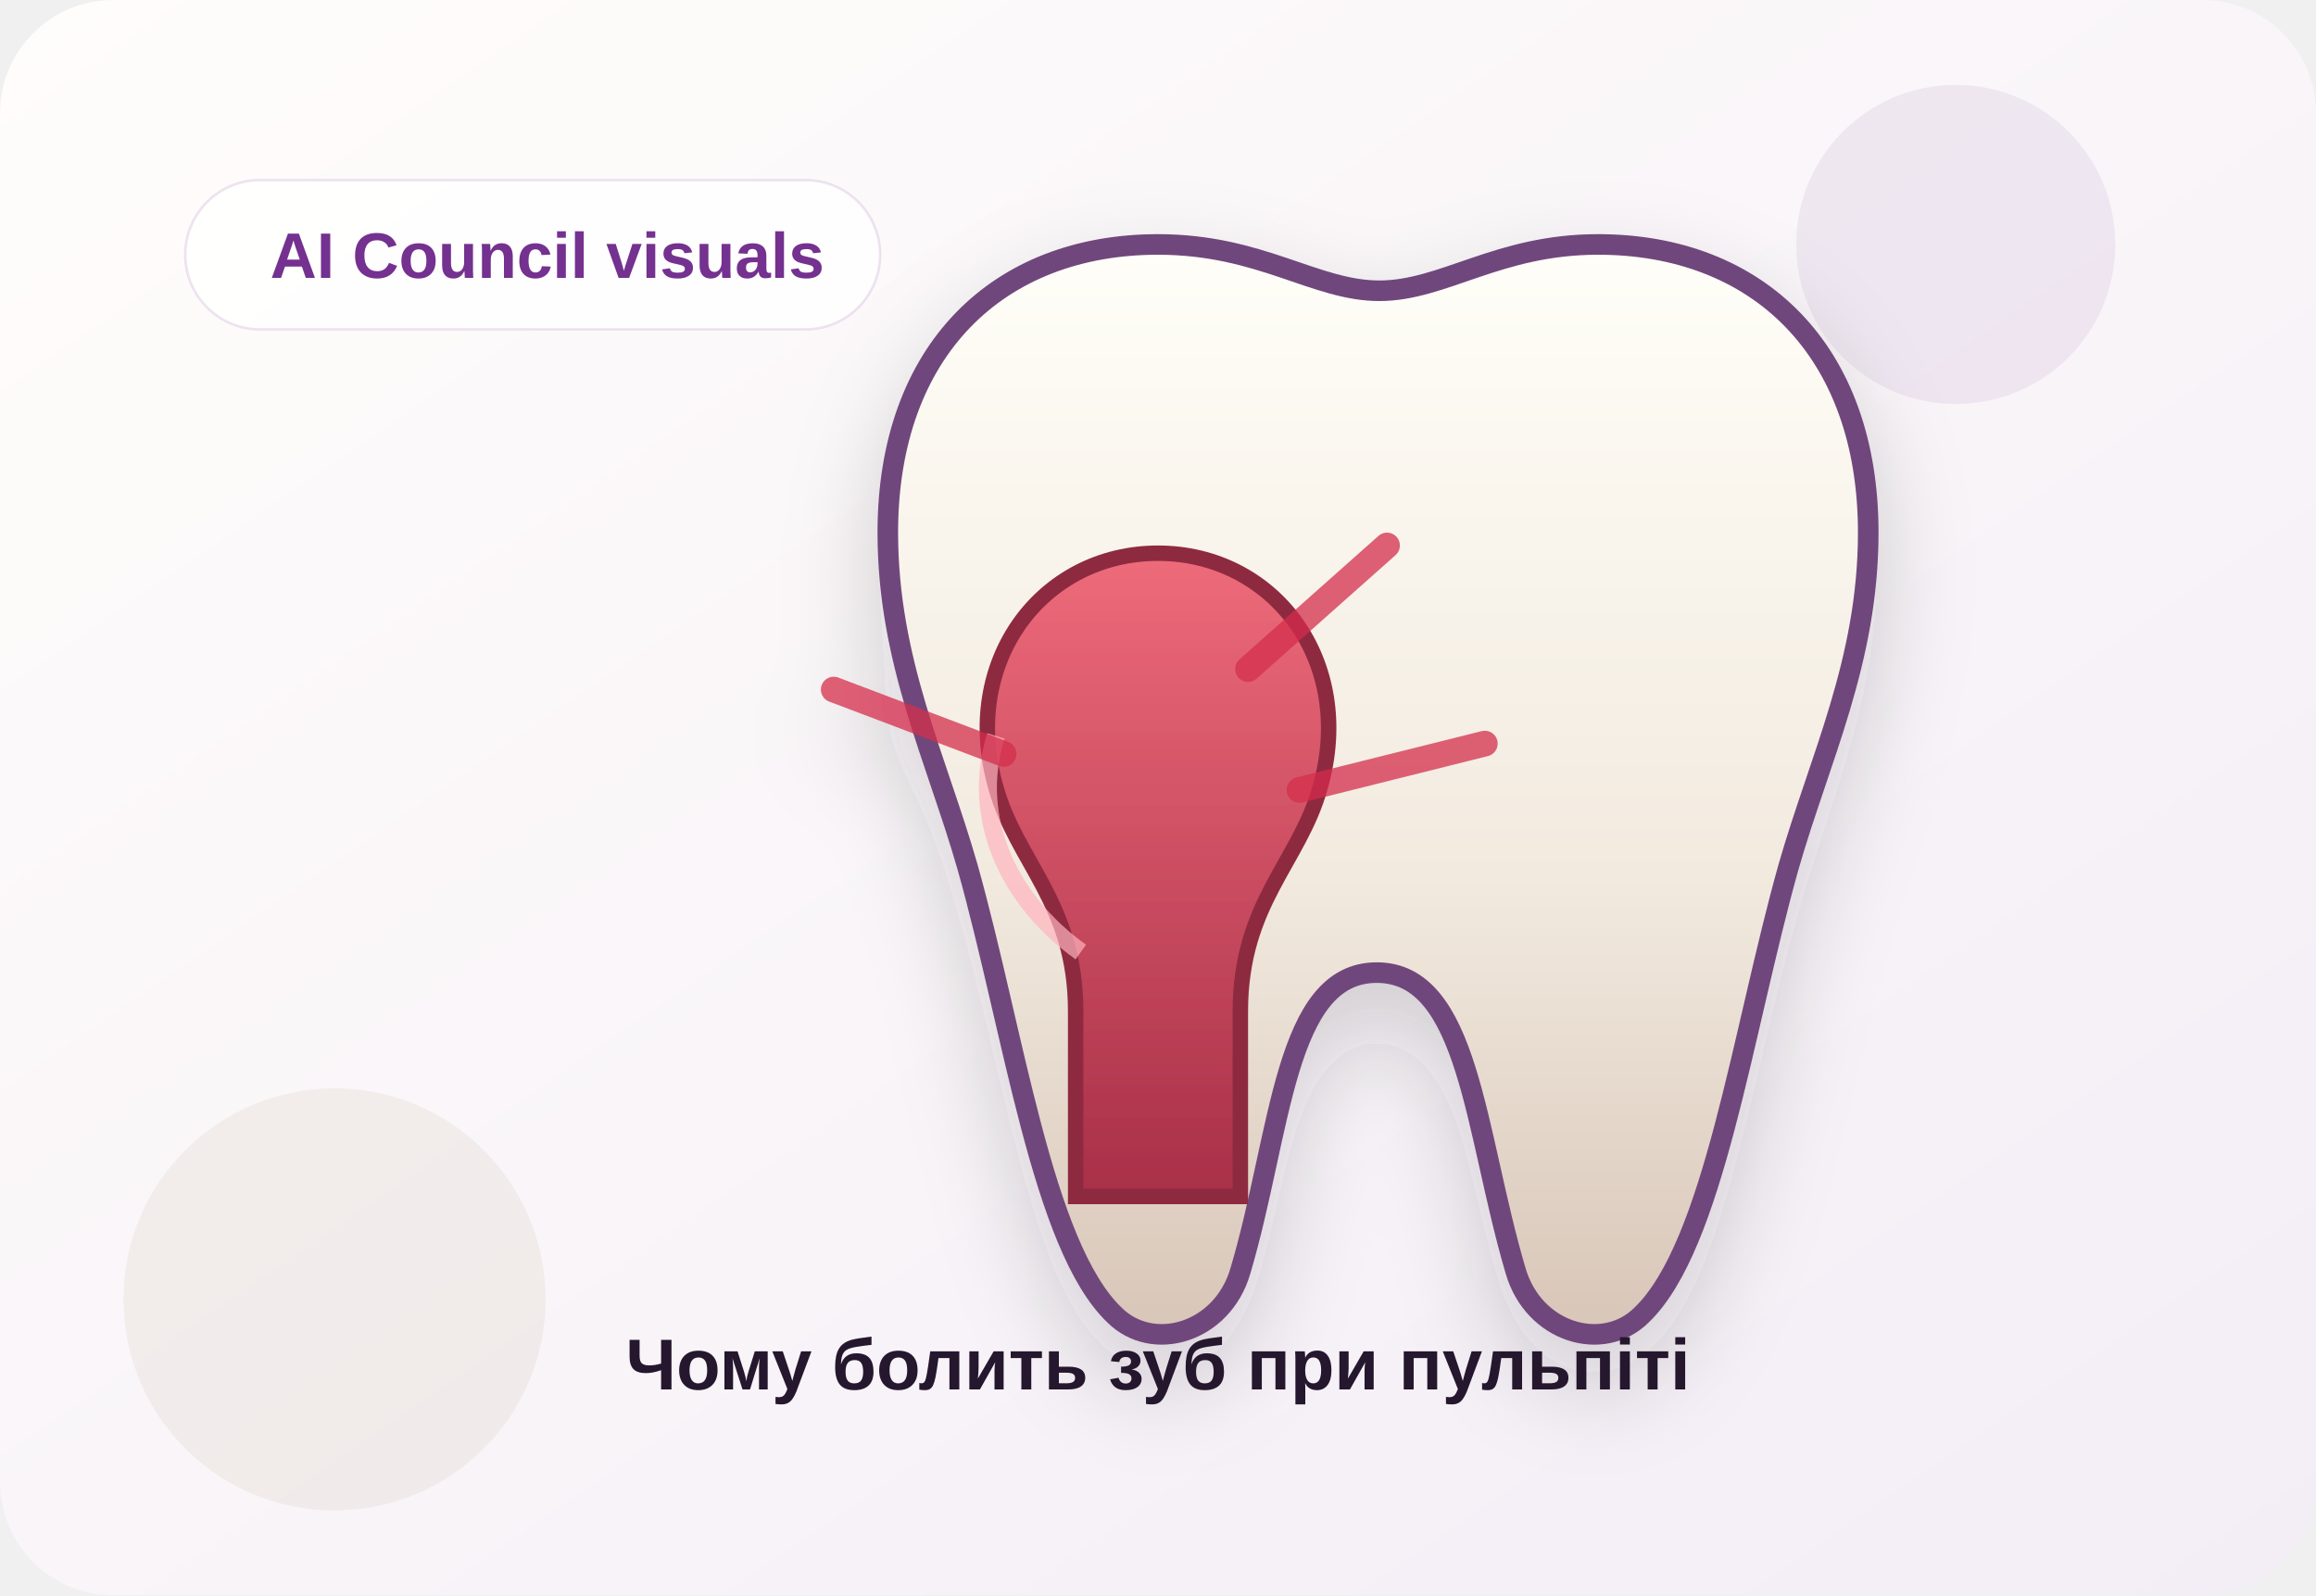
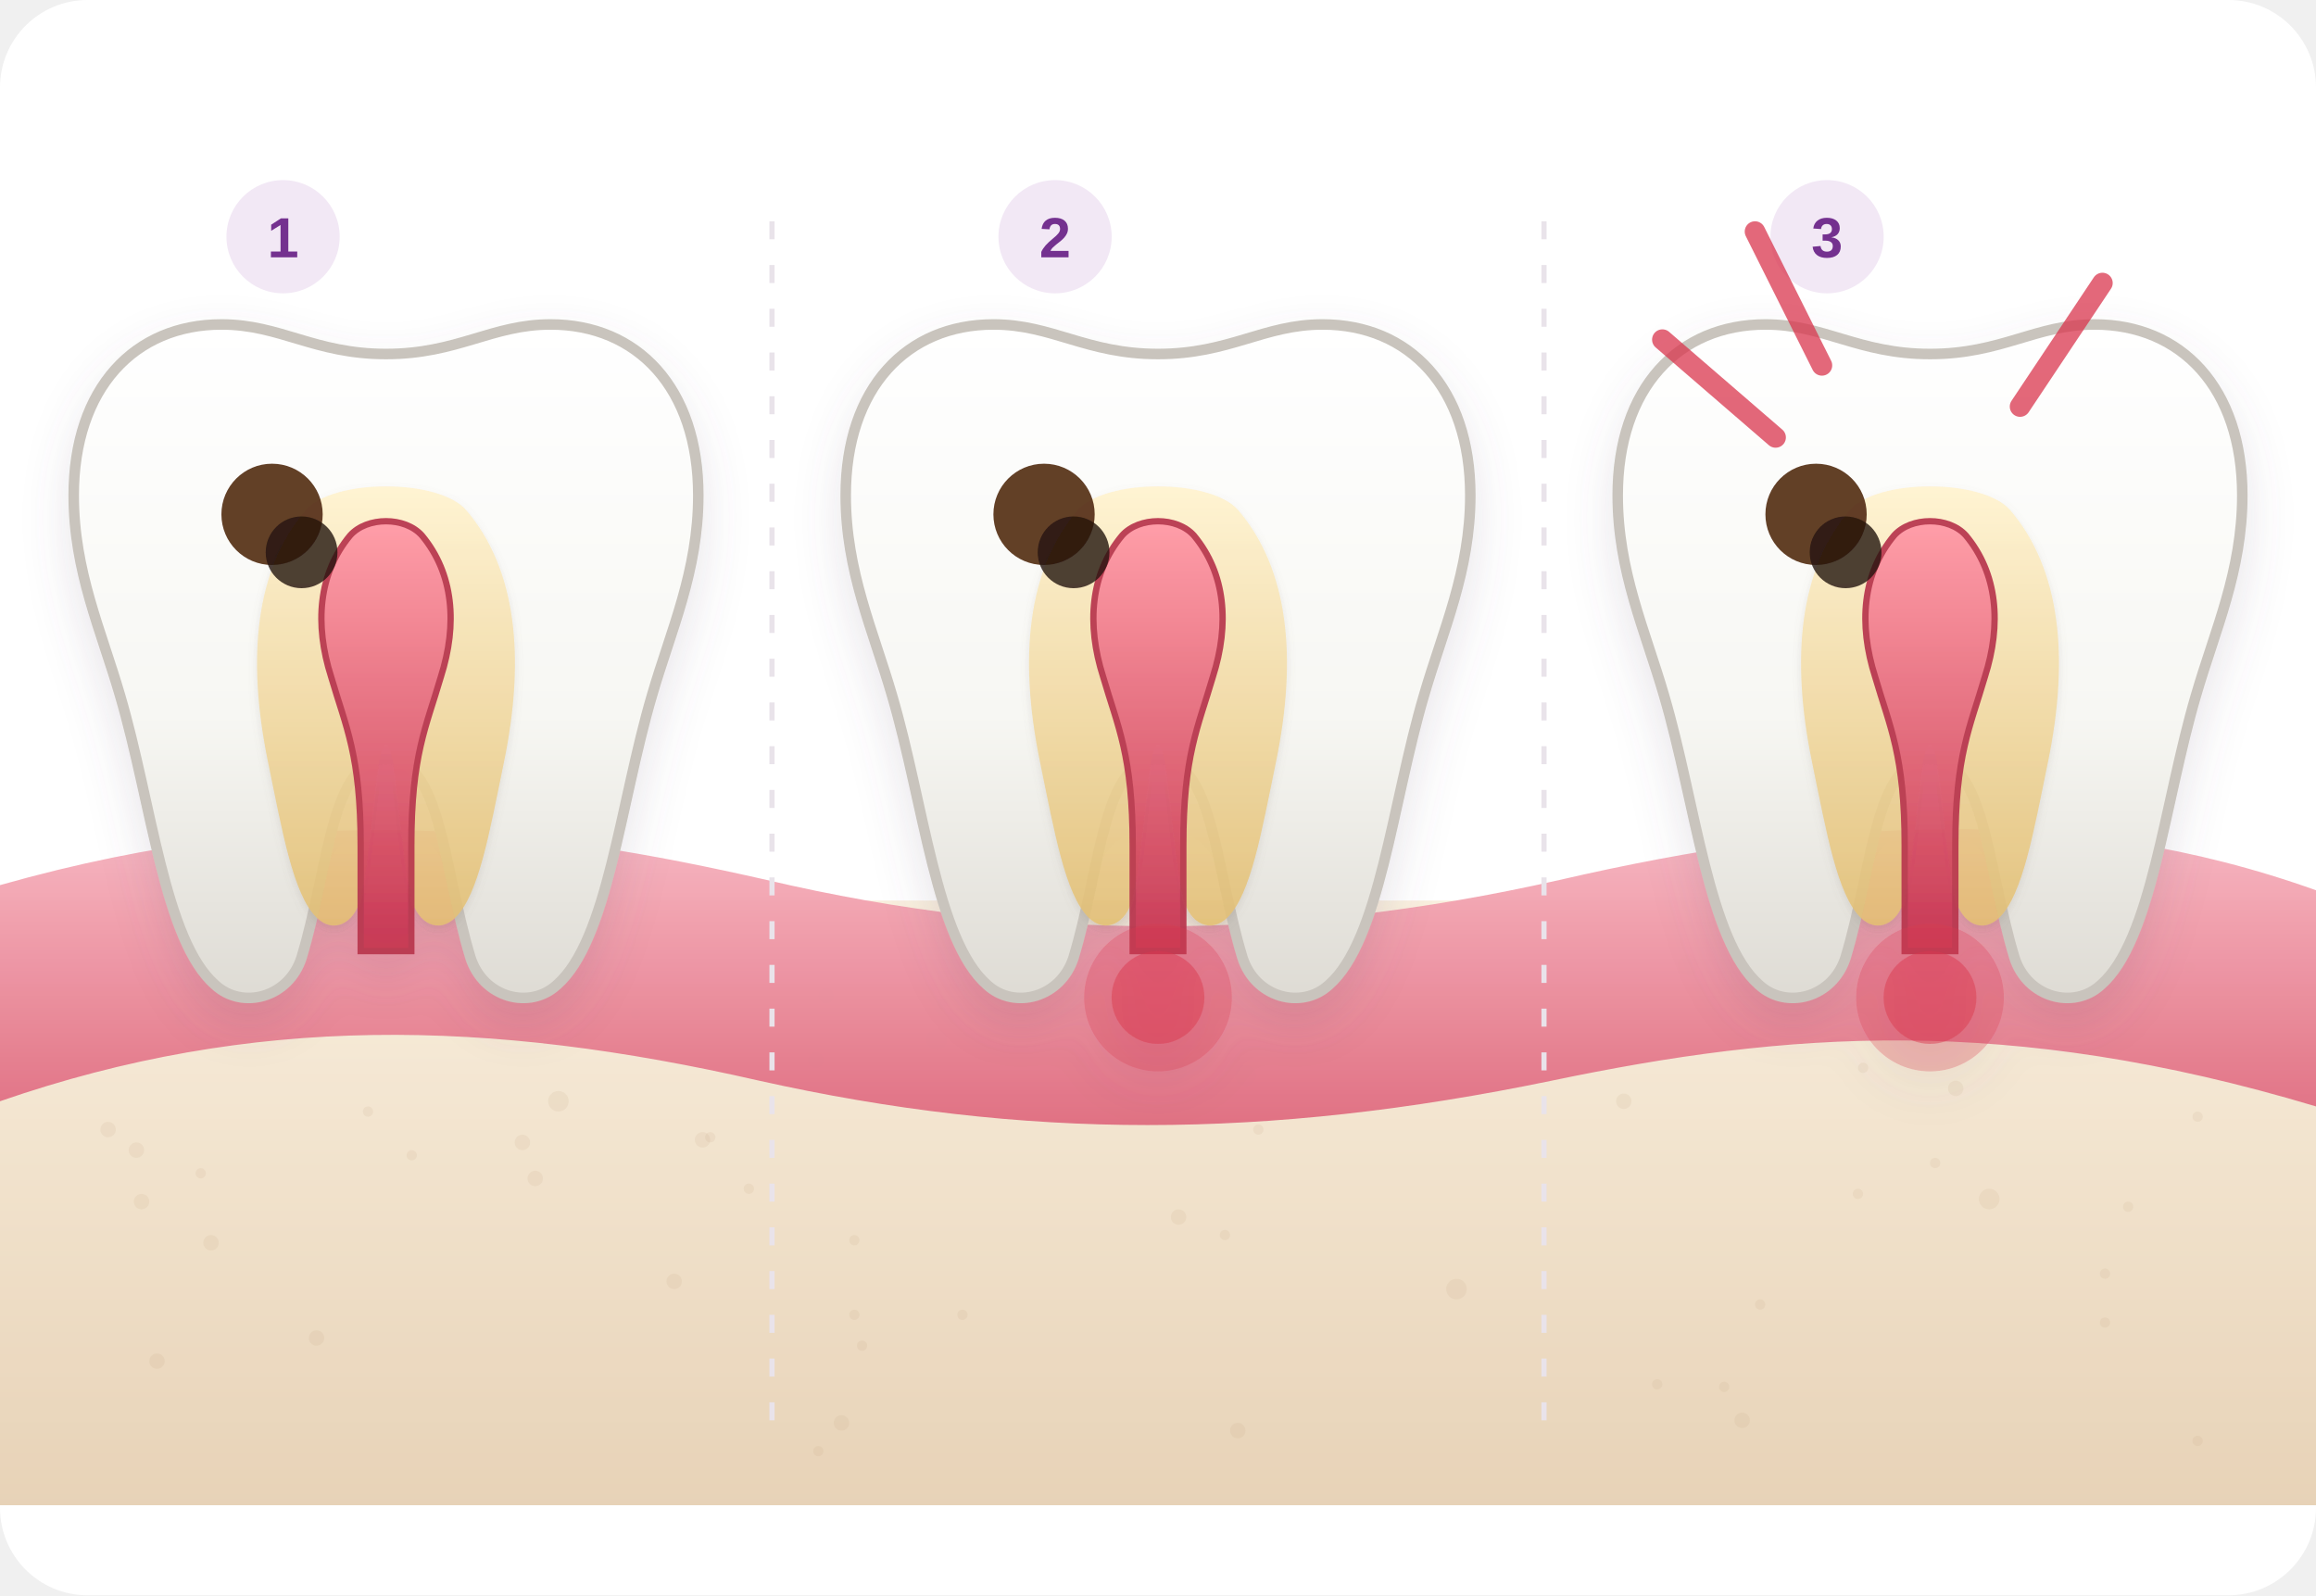
<svg xmlns="http://www.w3.org/2000/svg" viewBox="0 0 900 620" role="img" aria-label="Чому болить зуб при пульпіті">
  <defs>
-     <linearGradient id="bg" x1="0" y1="0" x2="1" y2="1">
-       <stop offset="0" stop-color="#fffdfb" />
-       <stop offset="1" stop-color="#f3edf6" />
-     </linearGradient>
    <linearGradient id="enamel" x1="0" y1="0" x2="0" y2="1">
-       <stop offset="0" stop-color="#fffef8" />
-       <stop offset="0.58" stop-color="#f2eadf" />
-       <stop offset="1" stop-color="#d8c6b8" />
+       <stop offset="0" stop-color="#ffffff" />
+       <stop offset="0.58" stop-color="#f7f7f3" />
+       <stop offset="1" stop-color="#dedbd4" />
    </linearGradient>
    <linearGradient id="dentin" x1="0" y1="0" x2="0" y2="1">
-       <stop offset="0" stop-color="#f9d98b" />
-       <stop offset="1" stop-color="#d7a94e" />
+       <stop offset="0" stop-color="#fff2ce" />
+       <stop offset="1" stop-color="#e2be72" />
    </linearGradient>
    <linearGradient id="pulp" x1="0" y1="0" x2="0" y2="1">
-       <stop offset="0" stop-color="#ee6b7a" />
-       <stop offset="1" stop-color="#a82f48" />
+       <stop offset="0" stop-color="#ff9aa7" />
+       <stop offset="1" stop-color="#c73650" />
    </linearGradient>
    <linearGradient id="gum" x1="0" y1="0" x2="0" y2="1">
-       <stop offset="0" stop-color="#f3a0ad" />
-       <stop offset="1" stop-color="#d85b73" />
+       <stop offset="0" stop-color="#f7b4bf" />
+       <stop offset="1" stop-color="#df6c80" />
    </linearGradient>
    <linearGradient id="bone" x1="0" y1="0" x2="0" y2="1">
-       <stop offset="0" stop-color="#f0dbc2" />
-       <stop offset="1" stop-color="#cfae88" />
+       <stop offset="0" stop-color="#f7e9d1" />
+       <stop offset="1" stop-color="#dec19b" />
    </linearGradient>
    <linearGradient id="metal" x1="0" y1="0" x2="1" y2="0">
-       <stop offset="0" stop-color="#8f99a6" />
-       <stop offset="0.5" stop-color="#eef2f6" />
-       <stop offset="1" stop-color="#737d8b" />
+       <stop offset="0" stop-color="#717b86" />
+       <stop offset="0.45" stop-color="#f6f8fa" />
+       <stop offset="1" stop-color="#6d7781" />
    </linearGradient>
-     <filter id="shadow" x="-20%" y="-20%" width="140%" height="140%">
-       <feDropShadow dx="0" dy="16" stdDeviation="18" flood-color="#2c2034" flood-opacity=".18" />
+     <filter id="softShadow" x="-25%" y="-25%" width="150%" height="150%">
+       <feDropShadow dx="0" dy="10" stdDeviation="11" flood-color="#6e5875" flood-opacity=".16" />
+     </filter>
+     <filter id="inner">
+       <feDropShadow dx="0" dy="2" stdDeviation="2" flood-color="#8b7a73" flood-opacity=".20" />
    </filter>
  </defs>
-   <rect width="900" height="620" rx="44" fill="url(#bg)" />
-   <circle cx="760" cy="95" r="62" fill="#74318f" opacity=".08" />
-   <circle cx="130" cy="505" r="82" fill="#8b5a2b" opacity=".07" />
-   <rect x="72" y="70" width="270" height="58" rx="29" fill="#fff" opacity=".88" stroke="#74318f" stroke-opacity=".14" />
-   <text x="105" y="108" font-family="Arial, sans-serif" font-size="25" font-weight="700" fill="#74318f">AI Council visuals</text>
-   <g filter="url(#shadow)">
-     <path d="M450 95c-62 0-105 41-105 112 0 50 19 88 31 130 18 64 29 147 57 174 15 15 42 7 49-17 16-54 17-116 53-116s38 62 54 116c7 24 34 32 49 17 28-27 39-110 57-174 12-42 31-80 31-130 0-71-43-112-105-112-39 0-60 18-85 18s-46-18-86-18z" fill="url(#enamel)" stroke="#6f477b" stroke-width="8" stroke-linejoin="round" />
-     <path d="M450 215c-45 0-77 42-63 91 8 29 31 45 31 87v72h64v-72c0-42 23-58 31-87 14-49-18-91-63-91z" fill="url(#pulp)" stroke="#8e2940" stroke-width="6" />
-     <path d="M420 370c-28-20-43-52-33-84" fill="none" stroke="#ffb3bd" stroke-width="7" opacity=".7" />
-     <path d="M485 260l54-48M505 307l72-18M390 293l-66-25" stroke="#d42d4b" stroke-width="10" stroke-linecap="round" opacity=".75" />
+   <rect width="900" height="620" rx="34" fill="#fff" />
+   <rect x="0" y="350" width="900" height="235" fill="url(#bone)" opacity=".72" />
+   <circle cx="276" cy="442" r="2" fill="#b99b76" opacity=".12" />
+   <circle cx="773" cy="466" r="4" fill="#b99b76" opacity=".12" />
+   <circle cx="193" cy="388" r="2" fill="#b99b76" opacity=".12" />
+   <circle cx="55" cy="467" r="3" fill="#b99b76" opacity=".12" />
+   <circle cx="854" cy="560" r="2" fill="#b99b76" opacity=".12" />
+   <circle cx="262" cy="498" r="3" fill="#b99b76" opacity=".12" />
+   <circle cx="318" cy="564" r="2" fill="#b99b76" opacity=".12" />
+   <circle cx="143" cy="432" r="2" fill="#b99b76" opacity=".12" />
+   <circle cx="61" cy="529" r="3" fill="#b99b76" opacity=".12" />
+   <circle cx="854" cy="434" r="2" fill="#b99b76" opacity=".12" />
+   <circle cx="203" cy="444" r="3" fill="#b99b76" opacity=".12" />
+   <circle cx="677" cy="552" r="3" fill="#b99b76" opacity=".12" />
+   <circle cx="123" cy="520" r="3" fill="#b99b76" opacity=".12" />
+   <circle cx="722" cy="464" r="2" fill="#b99b76" opacity=".12" />
+   <circle cx="217" cy="428" r="4" fill="#b99b76" opacity=".12" />
+   <circle cx="321" cy="387" r="3" fill="#b99b76" opacity=".12" />
+   <circle cx="42" cy="439" r="3" fill="#b99b76" opacity=".12" />
+   <circle cx="818" cy="495" r="2" fill="#b99b76" opacity=".12" />
+   <circle cx="458" cy="473" r="3" fill="#b99b76" opacity=".12" />
+   <circle cx="476" cy="480" r="2" fill="#b99b76" opacity=".12" />
+   <circle cx="273" cy="443" r="3" fill="#b99b76" opacity=".12" />
+   <circle cx="851" cy="376" r="2" fill="#b99b76" opacity=".12" />
+   <circle cx="82" cy="483" r="3" fill="#b99b76" opacity=".12" />
+   <circle cx="566" cy="501" r="4" fill="#b99b76" opacity=".12" />
+   <circle cx="752" cy="452" r="2" fill="#b99b76" opacity=".12" />
+   <circle cx="724" cy="415" r="2" fill="#b99b76" opacity=".12" />
+   <circle cx="457" cy="416" r="4" fill="#b99b76" opacity=".12" />
+   <circle cx="317" cy="412" r="3" fill="#b99b76" opacity=".12" />
+   <circle cx="481" cy="556" r="3" fill="#b99b76" opacity=".12" />
+   <circle cx="684" cy="507" r="2" fill="#b99b76" opacity=".12" />
+   <circle cx="366" cy="390" r="2" fill="#b99b76" opacity=".12" />
+   <circle cx="760" cy="423" r="3" fill="#b99b76" opacity=".12" />
+   <circle cx="818" cy="514" r="2" fill="#b99b76" opacity=".12" />
+   <circle cx="160" cy="449" r="2" fill="#b99b76" opacity=".12" />
+   <circle cx="332" cy="482" r="2" fill="#b99b76" opacity=".12" />
+   <circle cx="78" cy="456" r="2" fill="#b99b76" opacity=".12" />
+   <circle cx="327" cy="553" r="3" fill="#b99b76" opacity=".12" />
+   <circle cx="53" cy="447" r="3" fill="#b99b76" opacity=".12" />
+   <circle cx="364" cy="404" r="4" fill="#b99b76" opacity=".12" />
+   <circle cx="670" cy="539" r="2" fill="#b99b76" opacity=".12" />
+   <circle cx="335" cy="523" r="2" fill="#b99b76" opacity=".12" />
+   <circle cx="489" cy="439" r="2" fill="#b99b76" opacity=".12" />
+   <circle cx="291" cy="462" r="2" fill="#b99b76" opacity=".12" />
+   <circle cx="374" cy="511" r="2" fill="#b99b76" opacity=".12" />
+   <circle cx="407" cy="376" r="4" fill="#b99b76" opacity=".12" />
+   <circle cx="208" cy="458" r="3" fill="#b99b76" opacity=".12" />
+   <circle cx="332" cy="511" r="2" fill="#b99b76" opacity=".12" />
+   <circle cx="484" cy="418" r="4" fill="#b99b76" opacity=".12" />
+   <circle cx="247" cy="394" r="2" fill="#b99b76" opacity=".12" />
+   <circle cx="98" cy="379" r="2" fill="#b99b76" opacity=".12" />
+   <circle cx="644" cy="538" r="2" fill="#b99b76" opacity=".12" />
+   <circle cx="656" cy="375" r="4" fill="#b99b76" opacity=".12" />
+   <circle cx="631" cy="428" r="3" fill="#b99b76" opacity=".12" />
+   <circle cx="71" cy="396" r="3" fill="#b99b76" opacity=".12" />
+   <circle cx="827" cy="469" r="2" fill="#b99b76" opacity=".12" />
+   <path d="M0 344 C120 310 210 322 298 342 C400 366 500 366 606 342 C710 318 805 312 900 346 L900 430 C780 394 694 401 603 420 C492 443 398 443 295 420 C190 396 98 394 0 428 Z" fill="url(#gum)" opacity=".96" />
+   <path d="M300 86v470M600 86v470" stroke="#e9e3ea" stroke-width="2" stroke-dasharray="7 10" />
+   <circle cx="110" cy="92" r="22" fill="#f2e8f5" />
+   <text x="110" y="100" text-anchor="middle" font-family="Arial" font-size="22" font-weight="800" fill="#74318f">1</text>
+   <circle cx="410" cy="92" r="22" fill="#f2e8f5" />
+   <text x="410" y="100" text-anchor="middle" font-family="Arial" font-size="22" font-weight="800" fill="#74318f">2</text>
+   <circle cx="710" cy="92" r="22" fill="#f2e8f5" />
+   <text x="710" y="100" text-anchor="middle" font-family="Arial" font-size="22" font-weight="800" fill="#74318f">3</text>
+   <g transform="translate(150 122) scale(0.82)" filter="url(#softShadow)">
+     <path d="M-78 5c-41 0-70 30-70 81 0 36 13 64 22 95 15 51 21 116 45 137 13 12 35 6 41-13 13-43 14-94 40-94s27 51 40 94c6 19 28 25 41 13 24-21 30-86 45-137 9-31 22-59 22-95 0-51-29-81-70-81-28 0-44 14-78 14S-50 5-78 5z" fill="url(#enamel)" stroke="#c9c4bd" stroke-width="5" stroke-linejoin="round" />
+     <path d="M-38 93c-24 28-28 70-18 119 7 34 12 63 23 74 8 8 18 3 21-9 6-27 7-73 12-73s6 46 12 73c3 12 13 17 21 9 11-11 16-40 23-74 10-49 6-91-18-119-13-15-63-15-76 0z" fill="url(#dentin)" opacity=".88" filter="url(#inner)" />
+     <path d="M-17 105c-15 18-17 42-9 67 7 24 14 37 14 80v50h24v-50c0-43 7-56 14-80 8-25 6-49-9-67-8-9-26-9-34 0z" fill="url(#pulp)" stroke="#b93a50" stroke-width="3" opacity=".95" />
+     <circle cx="-54" cy="95" r="24" fill="#5a351c" opacity=".95" />
+     <circle cx="-40" cy="113" r="17" fill="#23140d" opacity=".80" />
  </g>
-   <text x="450" y="540" text-anchor="middle" font-family="Arial, sans-serif" font-size="28" font-weight="800" fill="#25172d">Чому болить зуб при пульпіті</text>
+   <g transform="translate(450 122) scale(0.82)" filter="url(#softShadow)">
+     <path d="M-78 5c-41 0-70 30-70 81 0 36 13 64 22 95 15 51 21 116 45 137 13 12 35 6 41-13 13-43 14-94 40-94s27 51 40 94c6 19 28 25 41 13 24-21 30-86 45-137 9-31 22-59 22-95 0-51-29-81-70-81-28 0-44 14-78 14S-50 5-78 5z" fill="url(#enamel)" stroke="#c9c4bd" stroke-width="5" stroke-linejoin="round" />
+     <path d="M-38 93c-24 28-28 70-18 119 7 34 12 63 23 74 8 8 18 3 21-9 6-27 7-73 12-73s6 46 12 73c3 12 13 17 21 9 11-11 16-40 23-74 10-49 6-91-18-119-13-15-63-15-76 0z" fill="url(#dentin)" opacity=".88" filter="url(#inner)" />
+     <path d="M-17 105c-15 18-17 42-9 67 7 24 14 37 14 80v50h24v-50c0-43 7-56 14-80 8-25 6-49-9-67-8-9-26-9-34 0z" fill="url(#pulp)" stroke="#b93a50" stroke-width="3" opacity=".95" />
+     <circle cx="-54" cy="95" r="24" fill="#5a351c" opacity=".95" />
+     <circle cx="-40" cy="113" r="17" fill="#23140d" opacity=".80" />
+     <circle cx="0" cy="324" r="35" fill="#d9364e" opacity=".28" />
+     <circle cx="0" cy="324" r="22" fill="#d9364e" opacity=".45" />
+   </g>
+   <g transform="translate(750 122) scale(0.82)" filter="url(#softShadow)">
+     <path d="M-78 5c-41 0-70 30-70 81 0 36 13 64 22 95 15 51 21 116 45 137 13 12 35 6 41-13 13-43 14-94 40-94s27 51 40 94c6 19 28 25 41 13 24-21 30-86 45-137 9-31 22-59 22-95 0-51-29-81-70-81-28 0-44 14-78 14S-50 5-78 5z" fill="url(#enamel)" stroke="#c9c4bd" stroke-width="5" stroke-linejoin="round" />
+     <path d="M-38 93c-24 28-28 70-18 119 7 34 12 63 23 74 8 8 18 3 21-9 6-27 7-73 12-73s6 46 12 73c3 12 13 17 21 9 11-11 16-40 23-74 10-49 6-91-18-119-13-15-63-15-76 0z" fill="url(#dentin)" opacity=".88" filter="url(#inner)" />
+     <path d="M-17 105c-15 18-17 42-9 67 7 24 14 37 14 80v50h24v-50c0-43 7-56 14-80 8-25 6-49-9-67-8-9-26-9-34 0z" fill="url(#pulp)" stroke="#b93a50" stroke-width="3" opacity=".95" />
+     <circle cx="-54" cy="95" r="24" fill="#5a351c" opacity=".95" />
+     <circle cx="-40" cy="113" r="17" fill="#23140d" opacity=".80" />
+     <circle cx="0" cy="324" r="35" fill="#d9364e" opacity=".28" />
+     <circle cx="0" cy="324" r="22" fill="#d9364e" opacity=".45" />
+   </g>
+   <path d="M690 170l-44-38M708 142l-26-52M785 158l32-48" stroke="#d9364e" stroke-width="8" stroke-linecap="round" opacity=".75" />
</svg>
